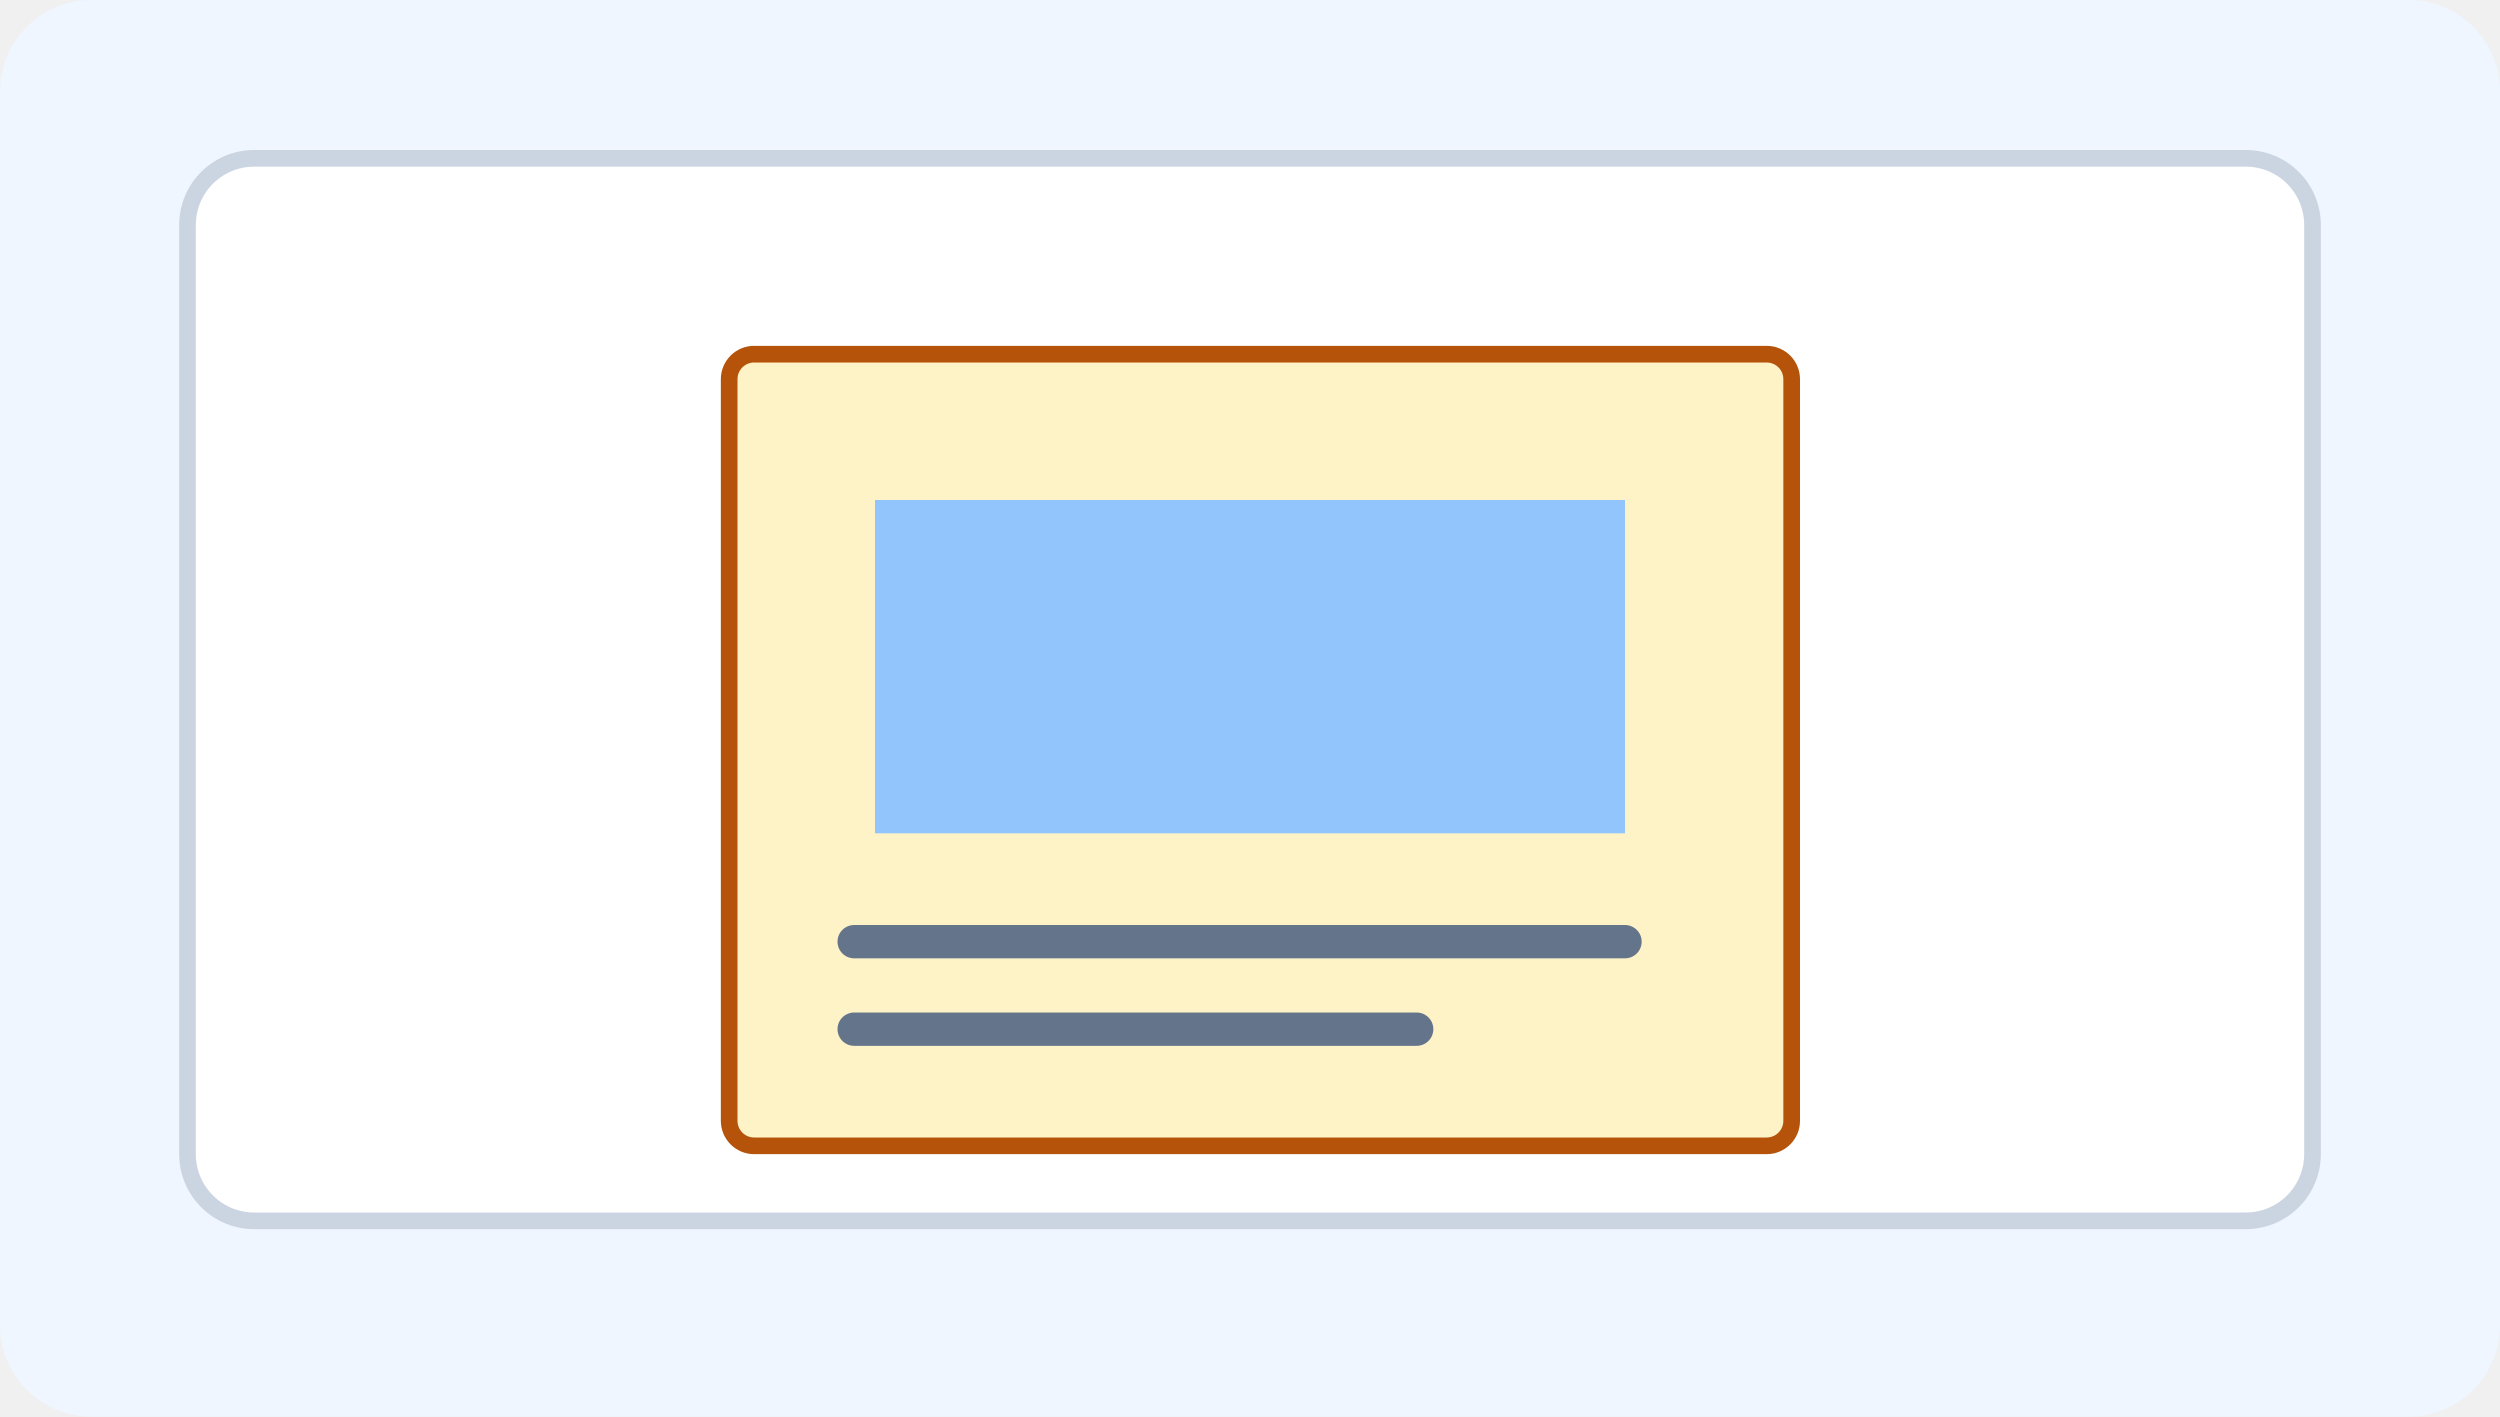
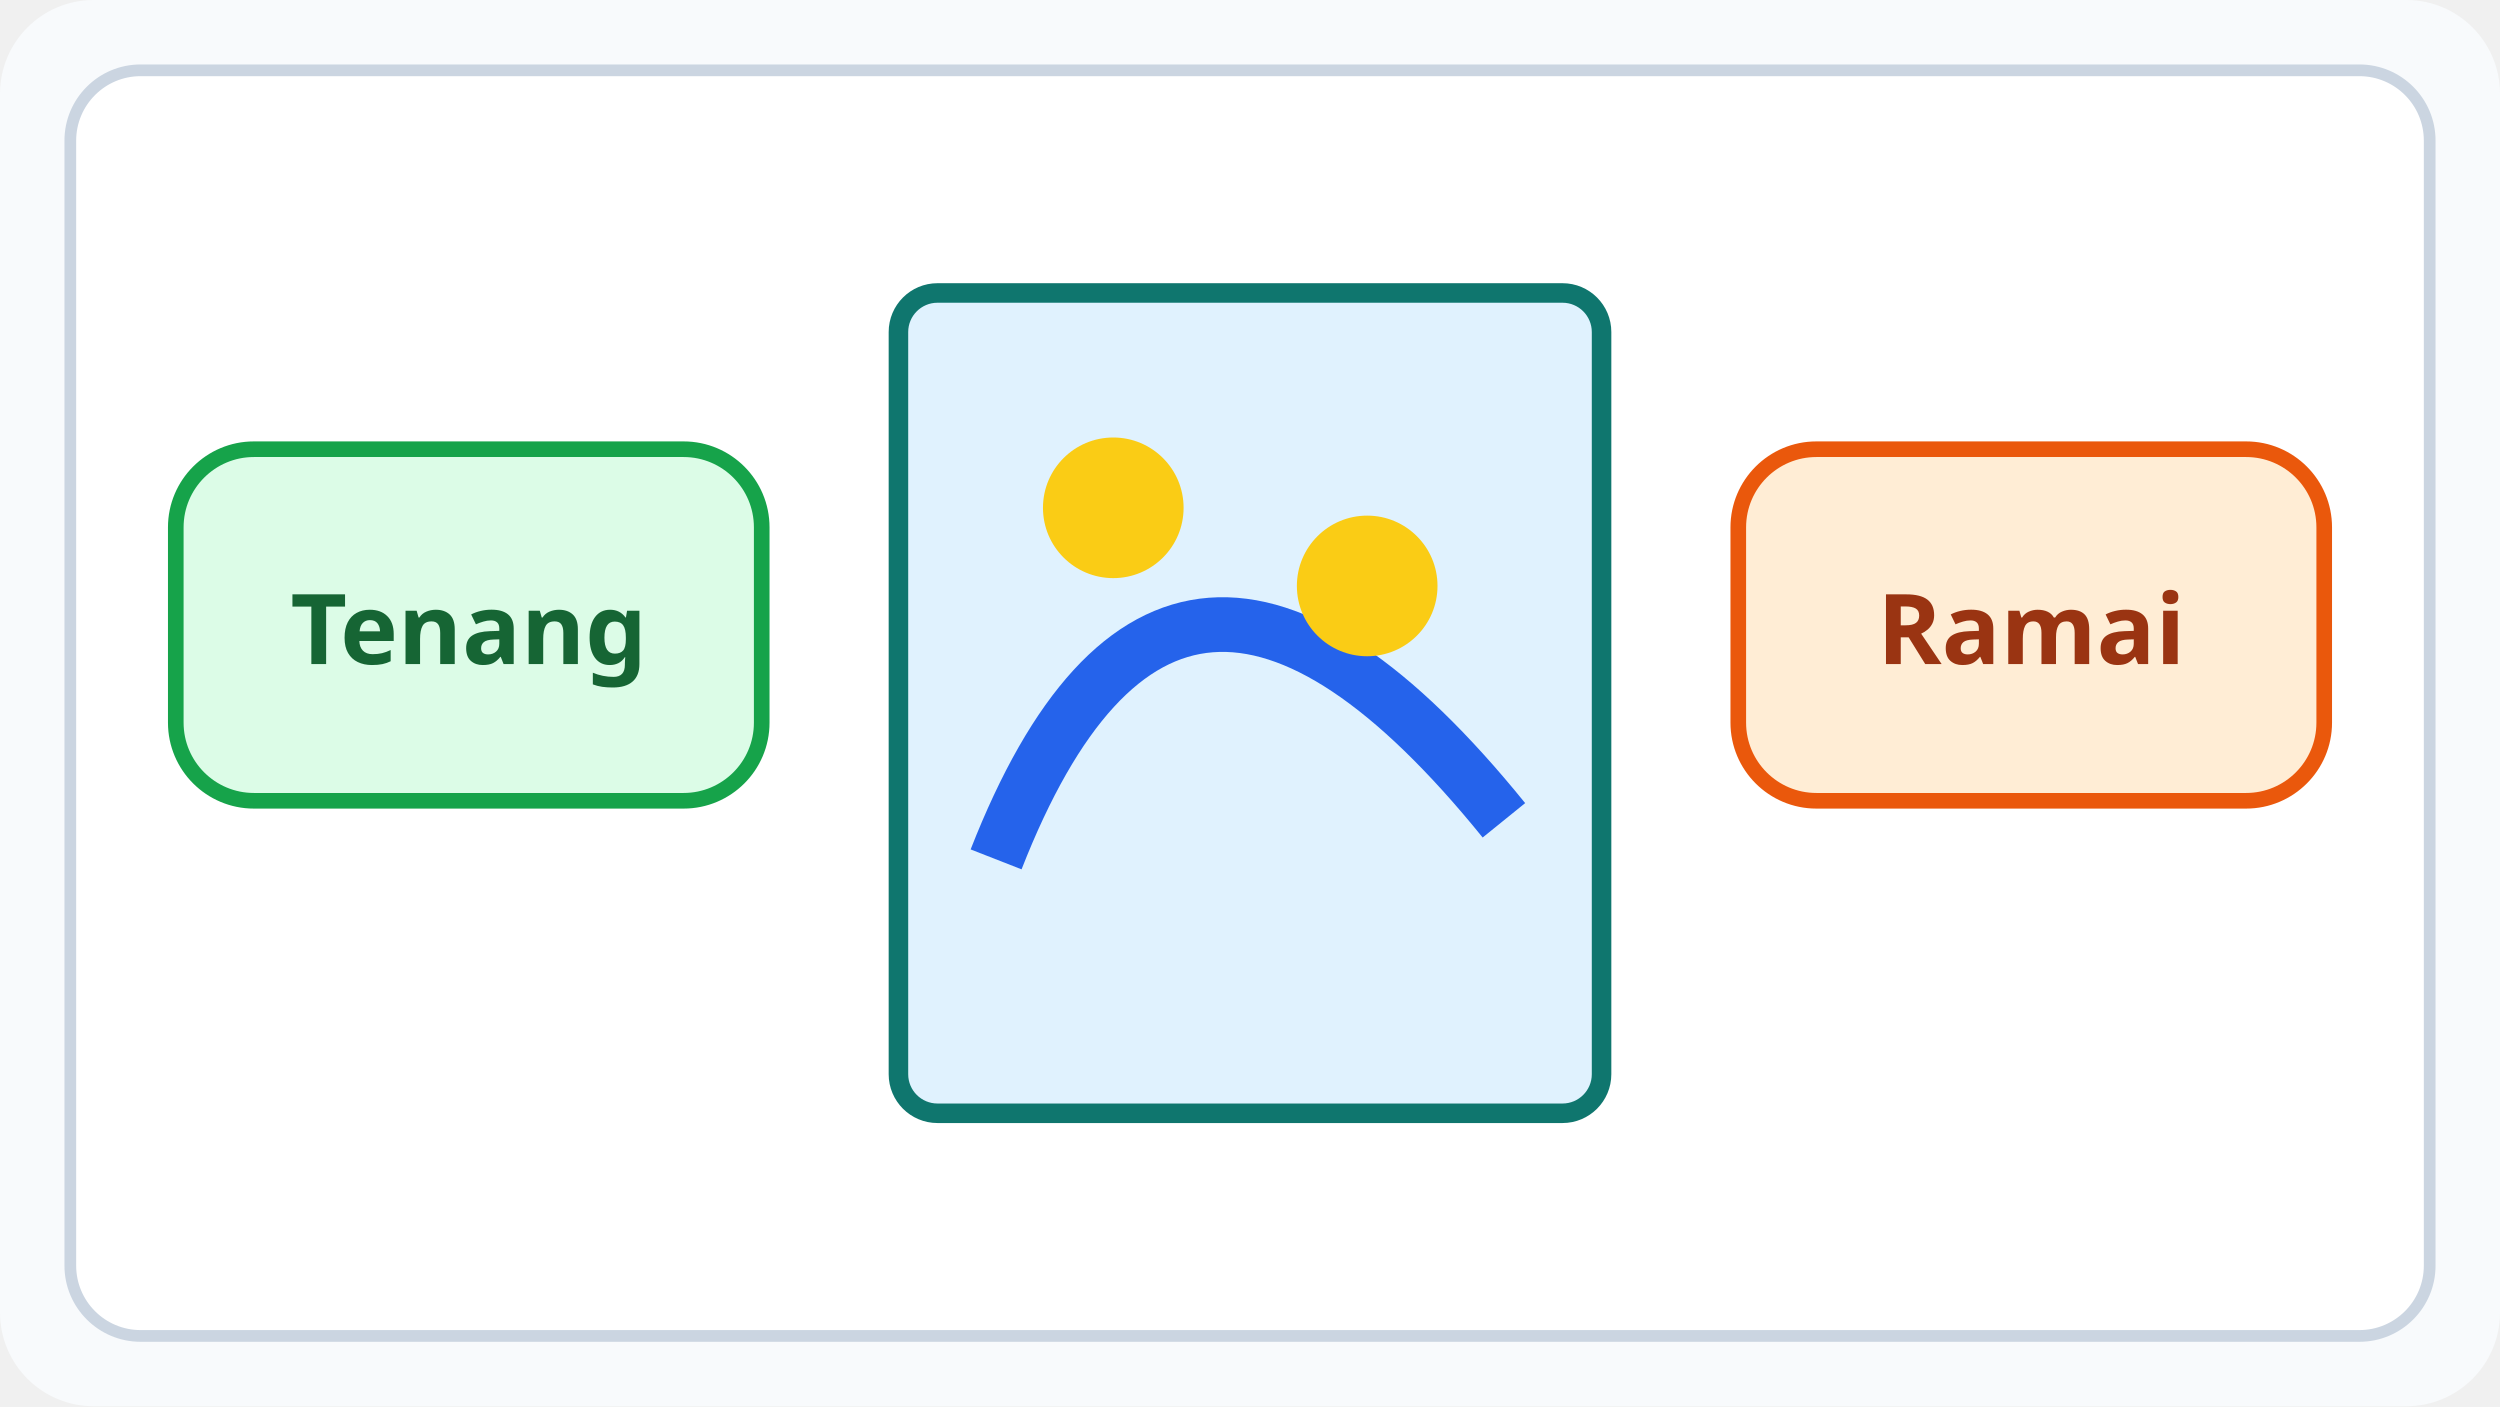
- <svg xmlns="http://www.w3.org/2000/svg" viewBox="0 0 600 340" width="600" height="340" role="img" aria-label="Stimulus Seni Rupa Bab 2 gambar 5">
-   <rect width="600" height="340" rx="22" fill="#eff6ff" />
-   <rect x="45" y="38" width="510" height="255" rx="16" fill="#fff" stroke="#cbd5e1" stroke-width="4" />
-   <rect x="175" y="85" width="255" height="190" rx="6" fill="#fef3c7" stroke="#b45309" stroke-width="4" />
-   <rect x="210" y="120" width="180" height="80" fill="#93c5fd" />
-   <path d="M205 226 H390 M205 247 H340" stroke="#64748b" stroke-width="8" stroke-linecap="round" />
+ <svg xmlns="http://www.w3.org/2000/svg" viewBox="0 0 640 360" role="img" aria-labelledby="title desc">
+   <rect width="640" height="360" rx="24" fill="#f8fafc" />
+   <rect x="18" y="18" width="604" height="324" rx="18" fill="#fff" stroke="#cbd5e1" stroke-width="3" />
+   <rect x="230" y="75" width="180" height="210" rx="10" fill="#e0f2fe" stroke="#0f766e" stroke-width="5" />
+   <path d="M255 220 Q300 105 385 210" fill="none" stroke="#2563eb" stroke-width="14" />
+   <g fill="#facc15">
+     <circle cx="285" cy="130" r="18" />
+     <circle cx="350" cy="150" r="18" />
+   </g>
+   <rect x="45" y="115" width="150" height="90" rx="20" fill="#dcfce7" stroke="#16a34a" stroke-width="4" />
+   <text x="120" y="170" text-anchor="middle" font-family="sans-serif" font-size="25" font-weight="700" fill="#166534">Tenang</text>
+   <rect x="445" y="115" width="150" height="90" rx="20" fill="#ffedd5" stroke="#ea580c" stroke-width="4" />
+   <text x="520" y="170" text-anchor="middle" font-family="sans-serif" font-size="25" font-weight="700" fill="#9a3412">Ramai</text>
</svg>
